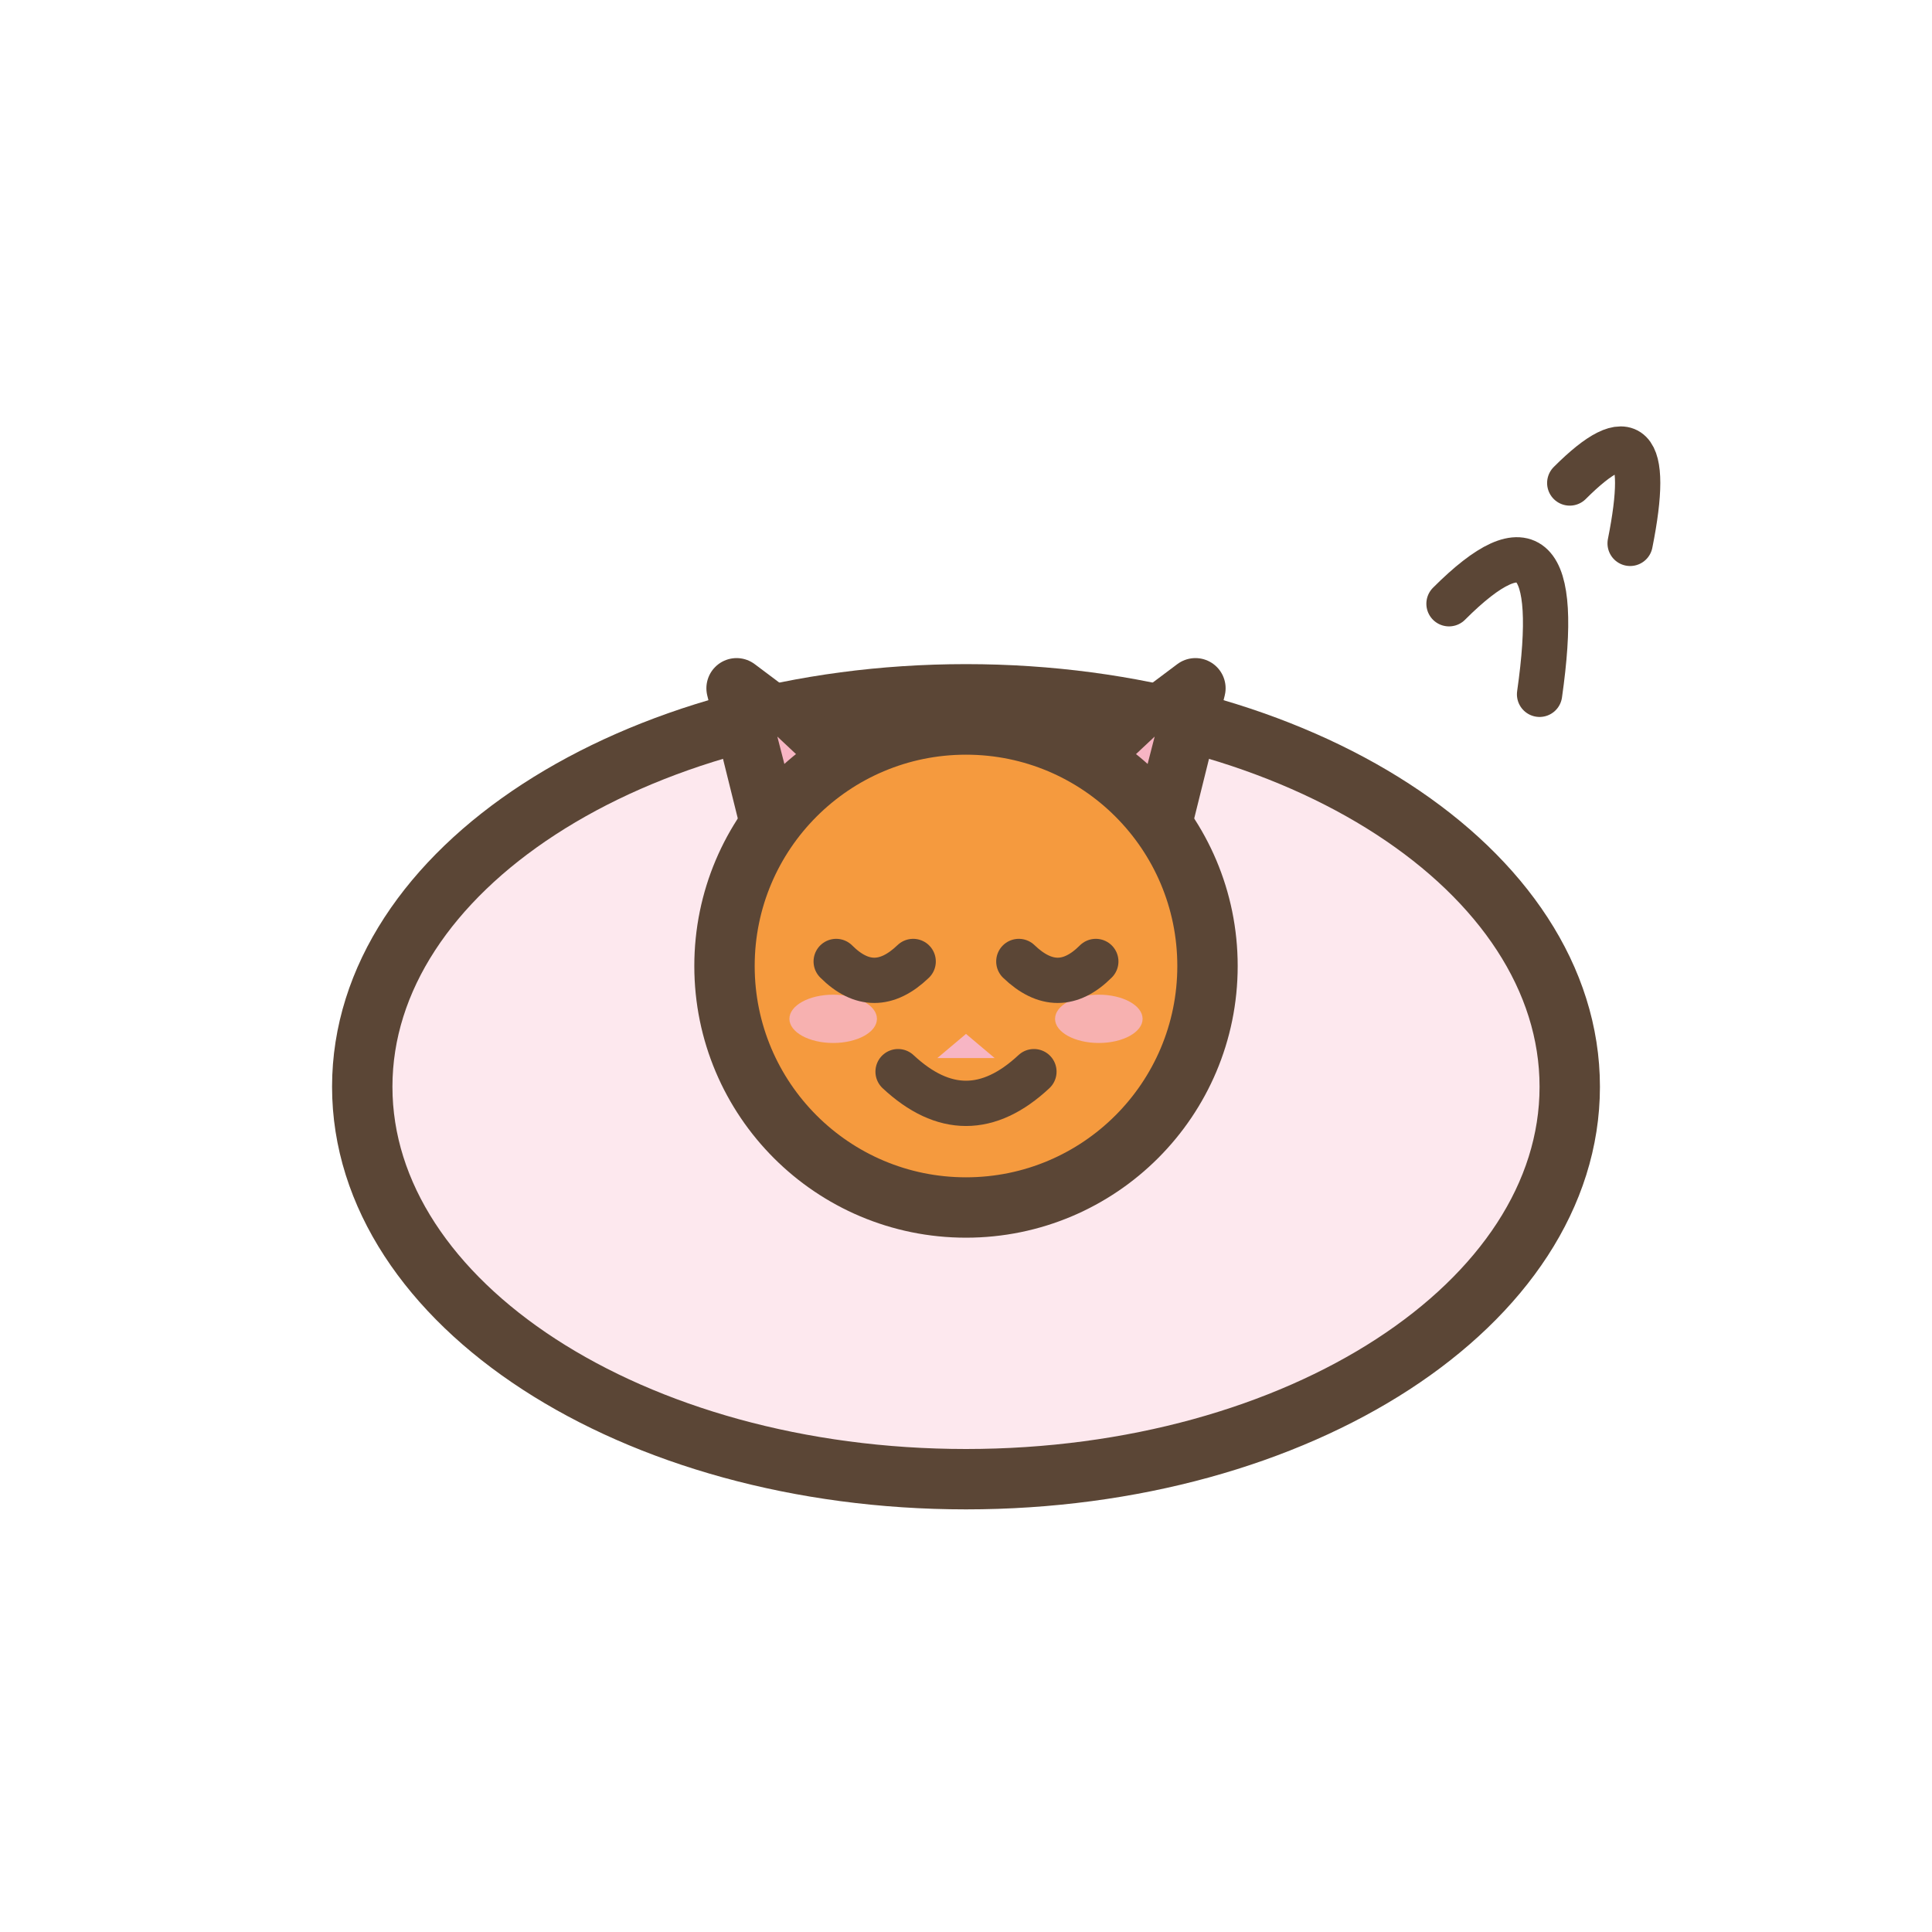
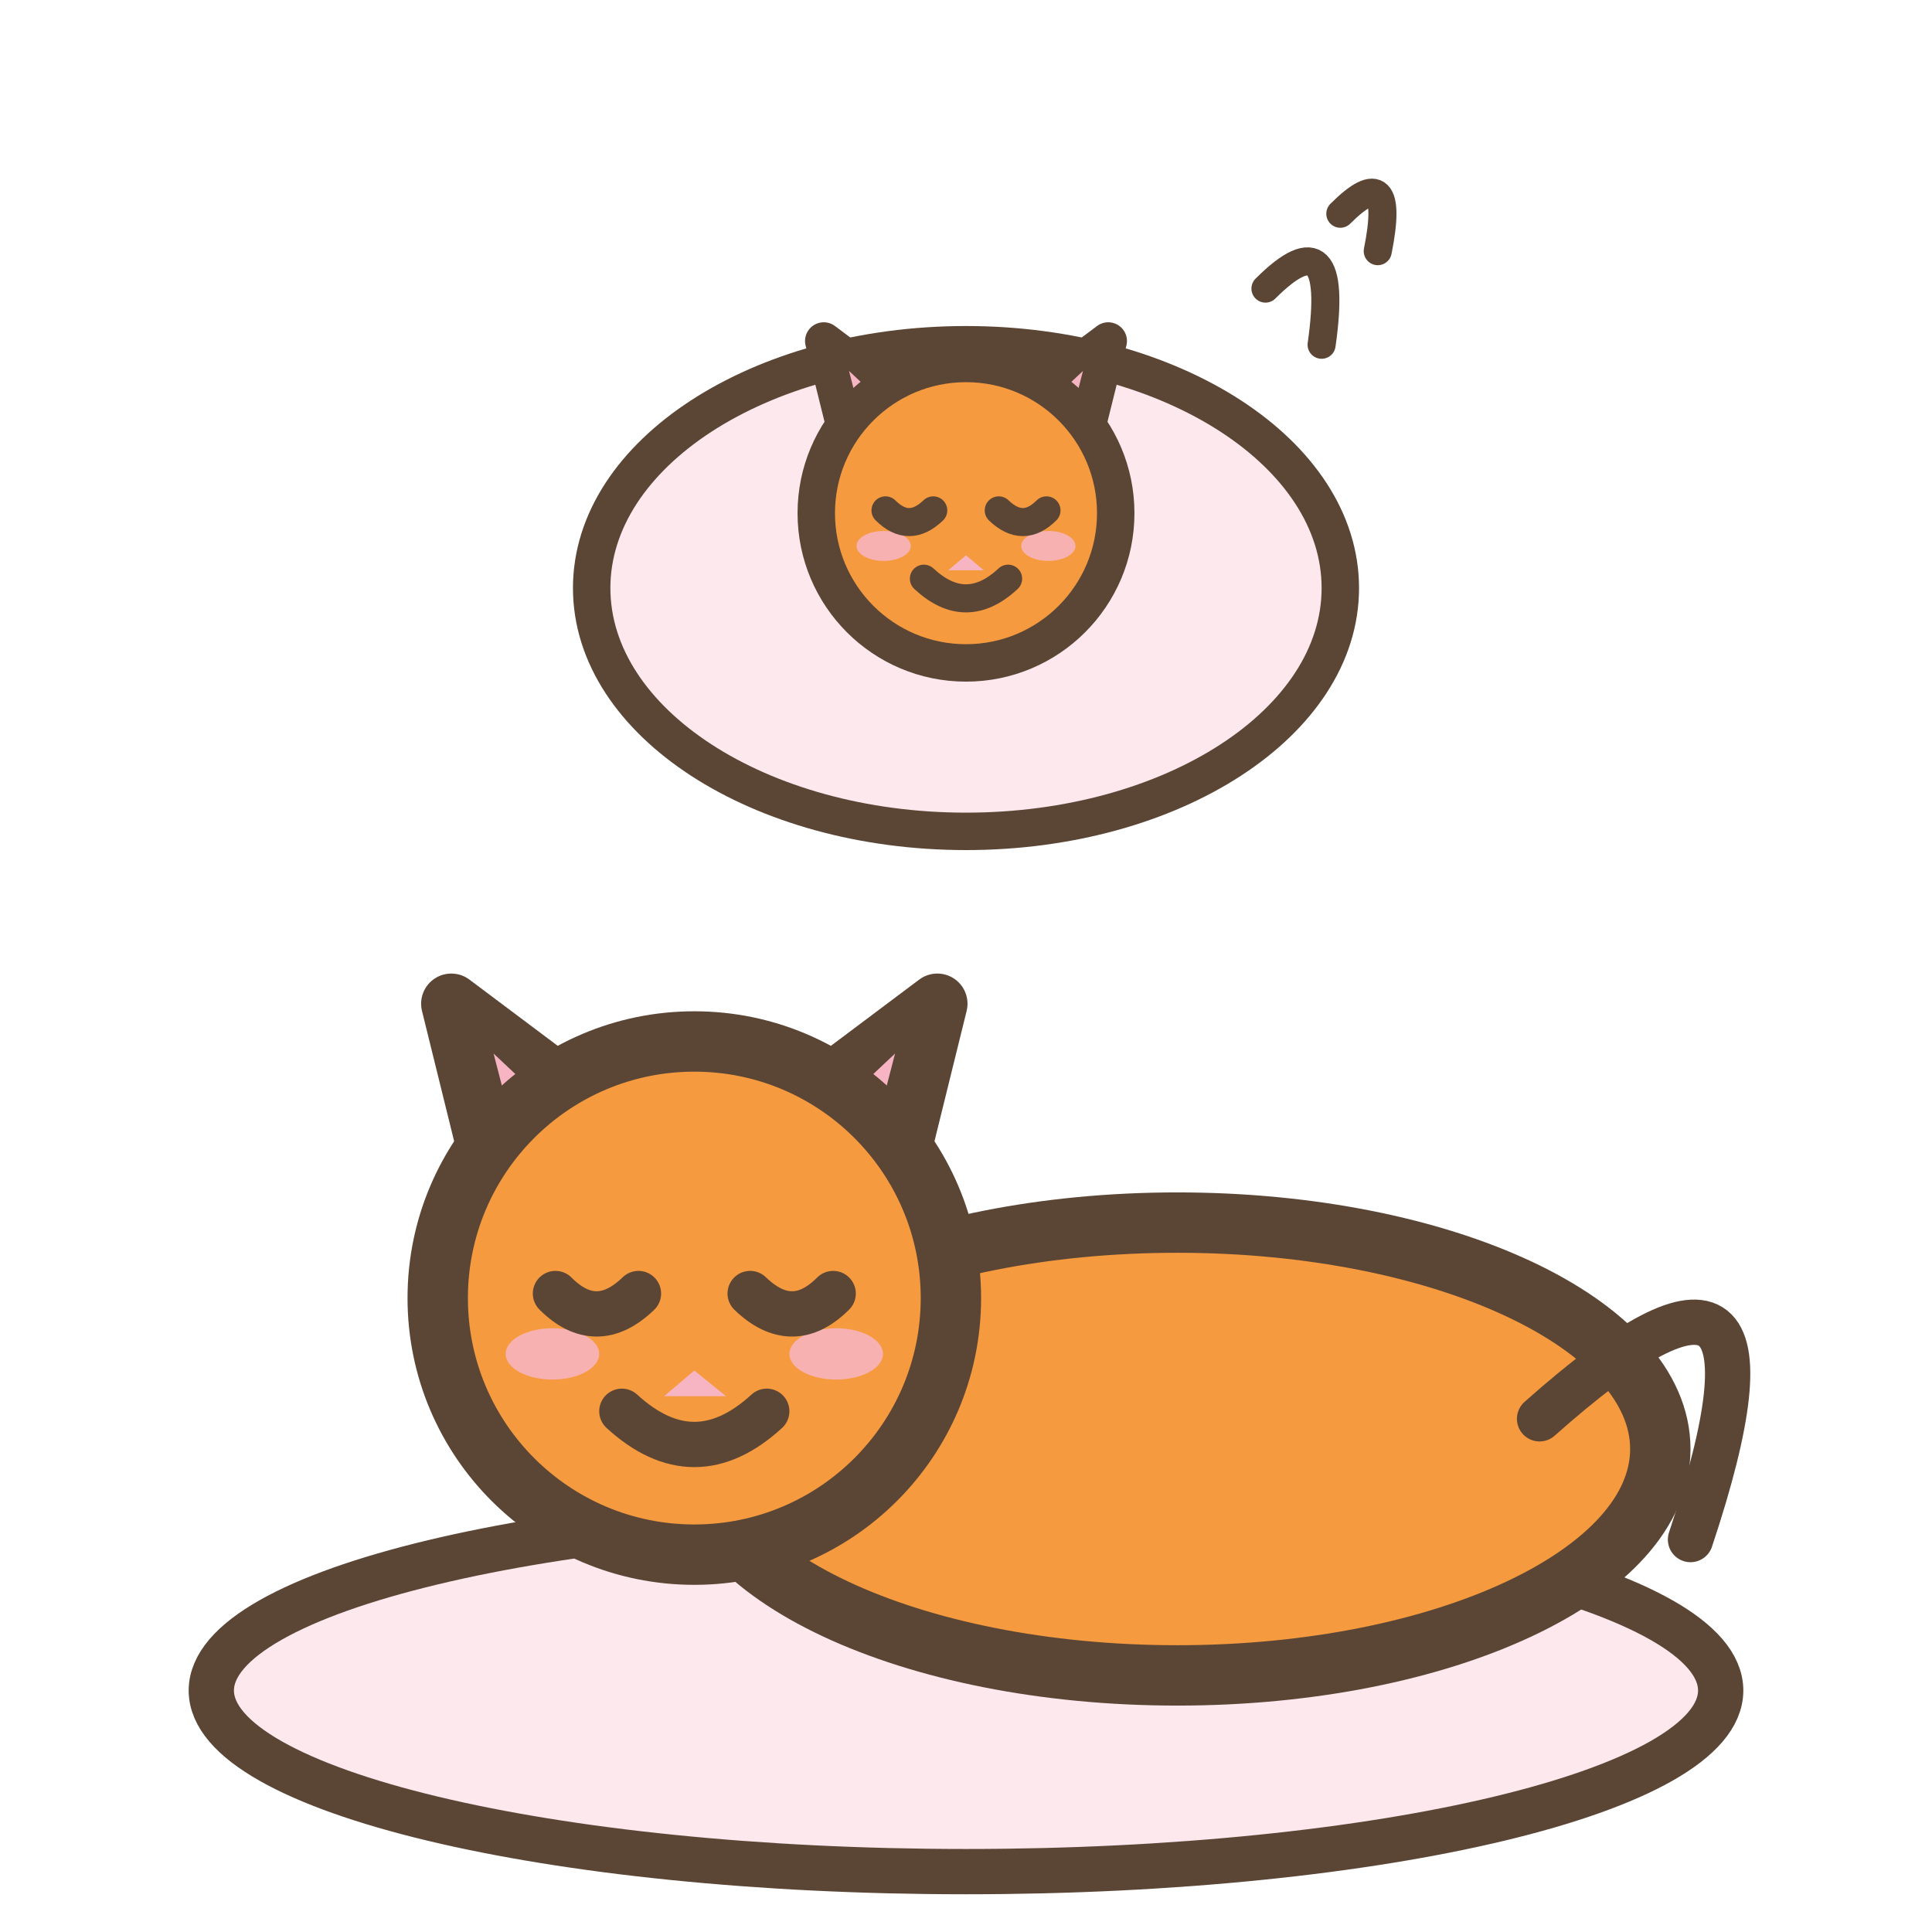
<svg xmlns="http://www.w3.org/2000/svg" viewBox="0 0 128 128" fill="none">
-   <ellipse cx="64" cy="72" rx="40" ry="26" fill="#FDE8EE" stroke="#5B4636" stroke-width="4" stroke-linecap="round" stroke-linejoin="round" />
-   <path d="M61.6 55.2 L48.8 45.6 L52.5 60.5 Z" fill="#F59A3E" stroke="#5B4636" stroke-width="4" stroke-linecap="round" stroke-linejoin="round" />
-   <path d="M59.5 56.3 L51.5 48.8 L54.1 58.9 Z" fill="#F7B5C4" />
-   <path d="M66.4 55.2 L79.2 45.6 L75.5 60.5 Z" fill="#F59A3E" stroke="#5B4636" stroke-width="4" stroke-linecap="round" stroke-linejoin="round" />
-   <path d="M68.5 56.3 L76.5 48.8 L73.9 58.9 Z" fill="#F7B5C4" />
-   <circle cx="64.0" cy="64.0" r="16.0" fill="#F59A3E" stroke="#5B4636" stroke-width="4" stroke-linecap="round" stroke-linejoin="round" />
-   <ellipse cx="55.2" cy="67.5" rx="2.9" ry="1.6" fill="#F7B5C4" opacity=".85" />
-   <ellipse cx="72.8" cy="67.5" rx="2.9" ry="1.6" fill="#F7B5C4" opacity=".85" />
-   <path d="M55.4 63.7 Q57.9 66.2 60.5 63.7" stroke="#5B4636" stroke-width="3" stroke-linecap="round" stroke-linejoin="round" />
-   <path d="M67.5 63.7 Q70.1 66.2 72.6 63.7" stroke="#5B4636" stroke-width="3" stroke-linecap="round" stroke-linejoin="round" />
-   <path d="M64.0 68.5 l-1.9 1.6 h3.8 Z" fill="#F7B5C4" />
-   <path d="M59.5 71.0 Q64.0 75.2 68.5 71.0" stroke="#5B4636" stroke-width="3" stroke-linecap="round" stroke-linejoin="round" />
-   <path d="M96 40 q8 -8 6 6" fill="none" stroke="#5B4636" stroke-width="3" stroke-linecap="round" stroke-linejoin="round" />
-   <path d="M104 32 q6 -6 4 4" fill="none" stroke="#5B4636" stroke-width="3" stroke-linecap="round" stroke-linejoin="round" />
+   <g transform="translate(64,34) scale(0.62) translate(-64,-64)">
+     <ellipse cx="64" cy="72" rx="40" ry="26" fill="#FDE8EE" stroke="#5B4636" stroke-width="4" stroke-linecap="round" stroke-linejoin="round" />
+     <path d="M61.6 55.2 L48.8 45.6 L52.5 60.5 Z" fill="#F59A3E" stroke="#5B4636" stroke-width="4" stroke-linecap="round" stroke-linejoin="round" />
+     <path d="M59.5 56.3 L51.5 48.8 L54.1 58.9 Z" fill="#F7B5C4" />
+     <path d="M66.4 55.2 L79.2 45.6 L75.5 60.5 Z" fill="#F59A3E" stroke="#5B4636" stroke-width="4" stroke-linecap="round" stroke-linejoin="round" />
+     <path d="M68.5 56.3 L76.5 48.8 L73.9 58.9 Z" fill="#F7B5C4" />
+     <circle cx="64.0" cy="64.0" r="16.0" fill="#F59A3E" stroke="#5B4636" stroke-width="4" stroke-linecap="round" stroke-linejoin="round" />
+     <ellipse cx="55.2" cy="67.5" rx="2.9" ry="1.6" fill="#F7B5C4" opacity=".85" />
+     <ellipse cx="72.8" cy="67.5" rx="2.9" ry="1.6" fill="#F7B5C4" opacity=".85" />
+     <path d="M55.4 63.7 Q57.9 66.2 60.5 63.7" stroke="#5B4636" stroke-width="3" stroke-linecap="round" stroke-linejoin="round" />
+     <path d="M67.5 63.7 Q70.1 66.2 72.6 63.7" stroke="#5B4636" stroke-width="3" stroke-linecap="round" stroke-linejoin="round" />
+     <path d="M64.0 68.5 l-1.9 1.6 h3.8 Z" fill="#F7B5C4" />
+     <path d="M59.5 71.0 Q64.0 75.2 68.5 71.0" stroke="#5B4636" stroke-width="3" stroke-linecap="round" stroke-linejoin="round" />
+     <path d="M96 40 q8 -8 6 6" fill="none" stroke="#5B4636" stroke-width="3" stroke-linecap="round" stroke-linejoin="round" />
+     <path d="M104 32 q6 -6 4 4" fill="none" stroke="#5B4636" stroke-width="3" stroke-linecap="round" stroke-linejoin="round" />
+   </g>
+   <ellipse cx="64" cy="112" rx="50" ry="12" fill="#FDE8EE" stroke="#5B4636" stroke-width="3" stroke-linecap="round" stroke-linejoin="round" />
+   <ellipse cx="78" cy="96" rx="32" ry="15" fill="#F59A3E" stroke="#5B4636" stroke-width="4" stroke-linecap="round" stroke-linejoin="round" />
+   <path d="M43.5 76.7 L29.9 66.5 L33.8 82.3 Z" fill="#F59A3E" stroke="#5B4636" stroke-width="4" stroke-linecap="round" stroke-linejoin="round" />
+   <path d="M41.2 77.8 L32.7 69.8 L35.5 80.6 Z" fill="#F7B5C4" />
+   <path d="M48.5 76.7 L62.1 66.5 L58.2 82.3 Z" fill="#F59A3E" stroke="#5B4636" stroke-width="4" stroke-linecap="round" stroke-linejoin="round" />
+   <path d="M50.8 77.8 L59.3 69.8 L56.5 80.6 Z" fill="#F7B5C4" />
+   <circle cx="46.0" cy="86.0" r="17.0" fill="#F59A3E" stroke="#5B4636" stroke-width="4" stroke-linecap="round" stroke-linejoin="round" />
+   <ellipse cx="36.6" cy="89.7" rx="3.1" ry="1.7" fill="#F7B5C4" opacity=".85" />
+   <ellipse cx="55.4" cy="89.7" rx="3.1" ry="1.7" fill="#F7B5C4" opacity=".85" />
+   <path d="M36.8 85.7 Q39.5 88.4 42.3 85.7" stroke="#5B4636" stroke-width="3" stroke-linecap="round" stroke-linejoin="round" />
+   <path d="M49.7 85.7 Q52.5 88.4 55.2 85.7" stroke="#5B4636" stroke-width="3" stroke-linecap="round" stroke-linejoin="round" />
+   <path d="M46.0 90.8 l-2.0 1.7 h4.1 Z" fill="#F7B5C4" />
+   <path d="M41.2 93.5 Q46.0 97.9 50.8 93.5" stroke="#5B4636" stroke-width="3" stroke-linecap="round" stroke-linejoin="round" />
+   <path d="M102 94 Q120 78 112 102" stroke="#5B4636" stroke-width="3" stroke-linecap="round" stroke-linejoin="round" fill="none" />
</svg>
